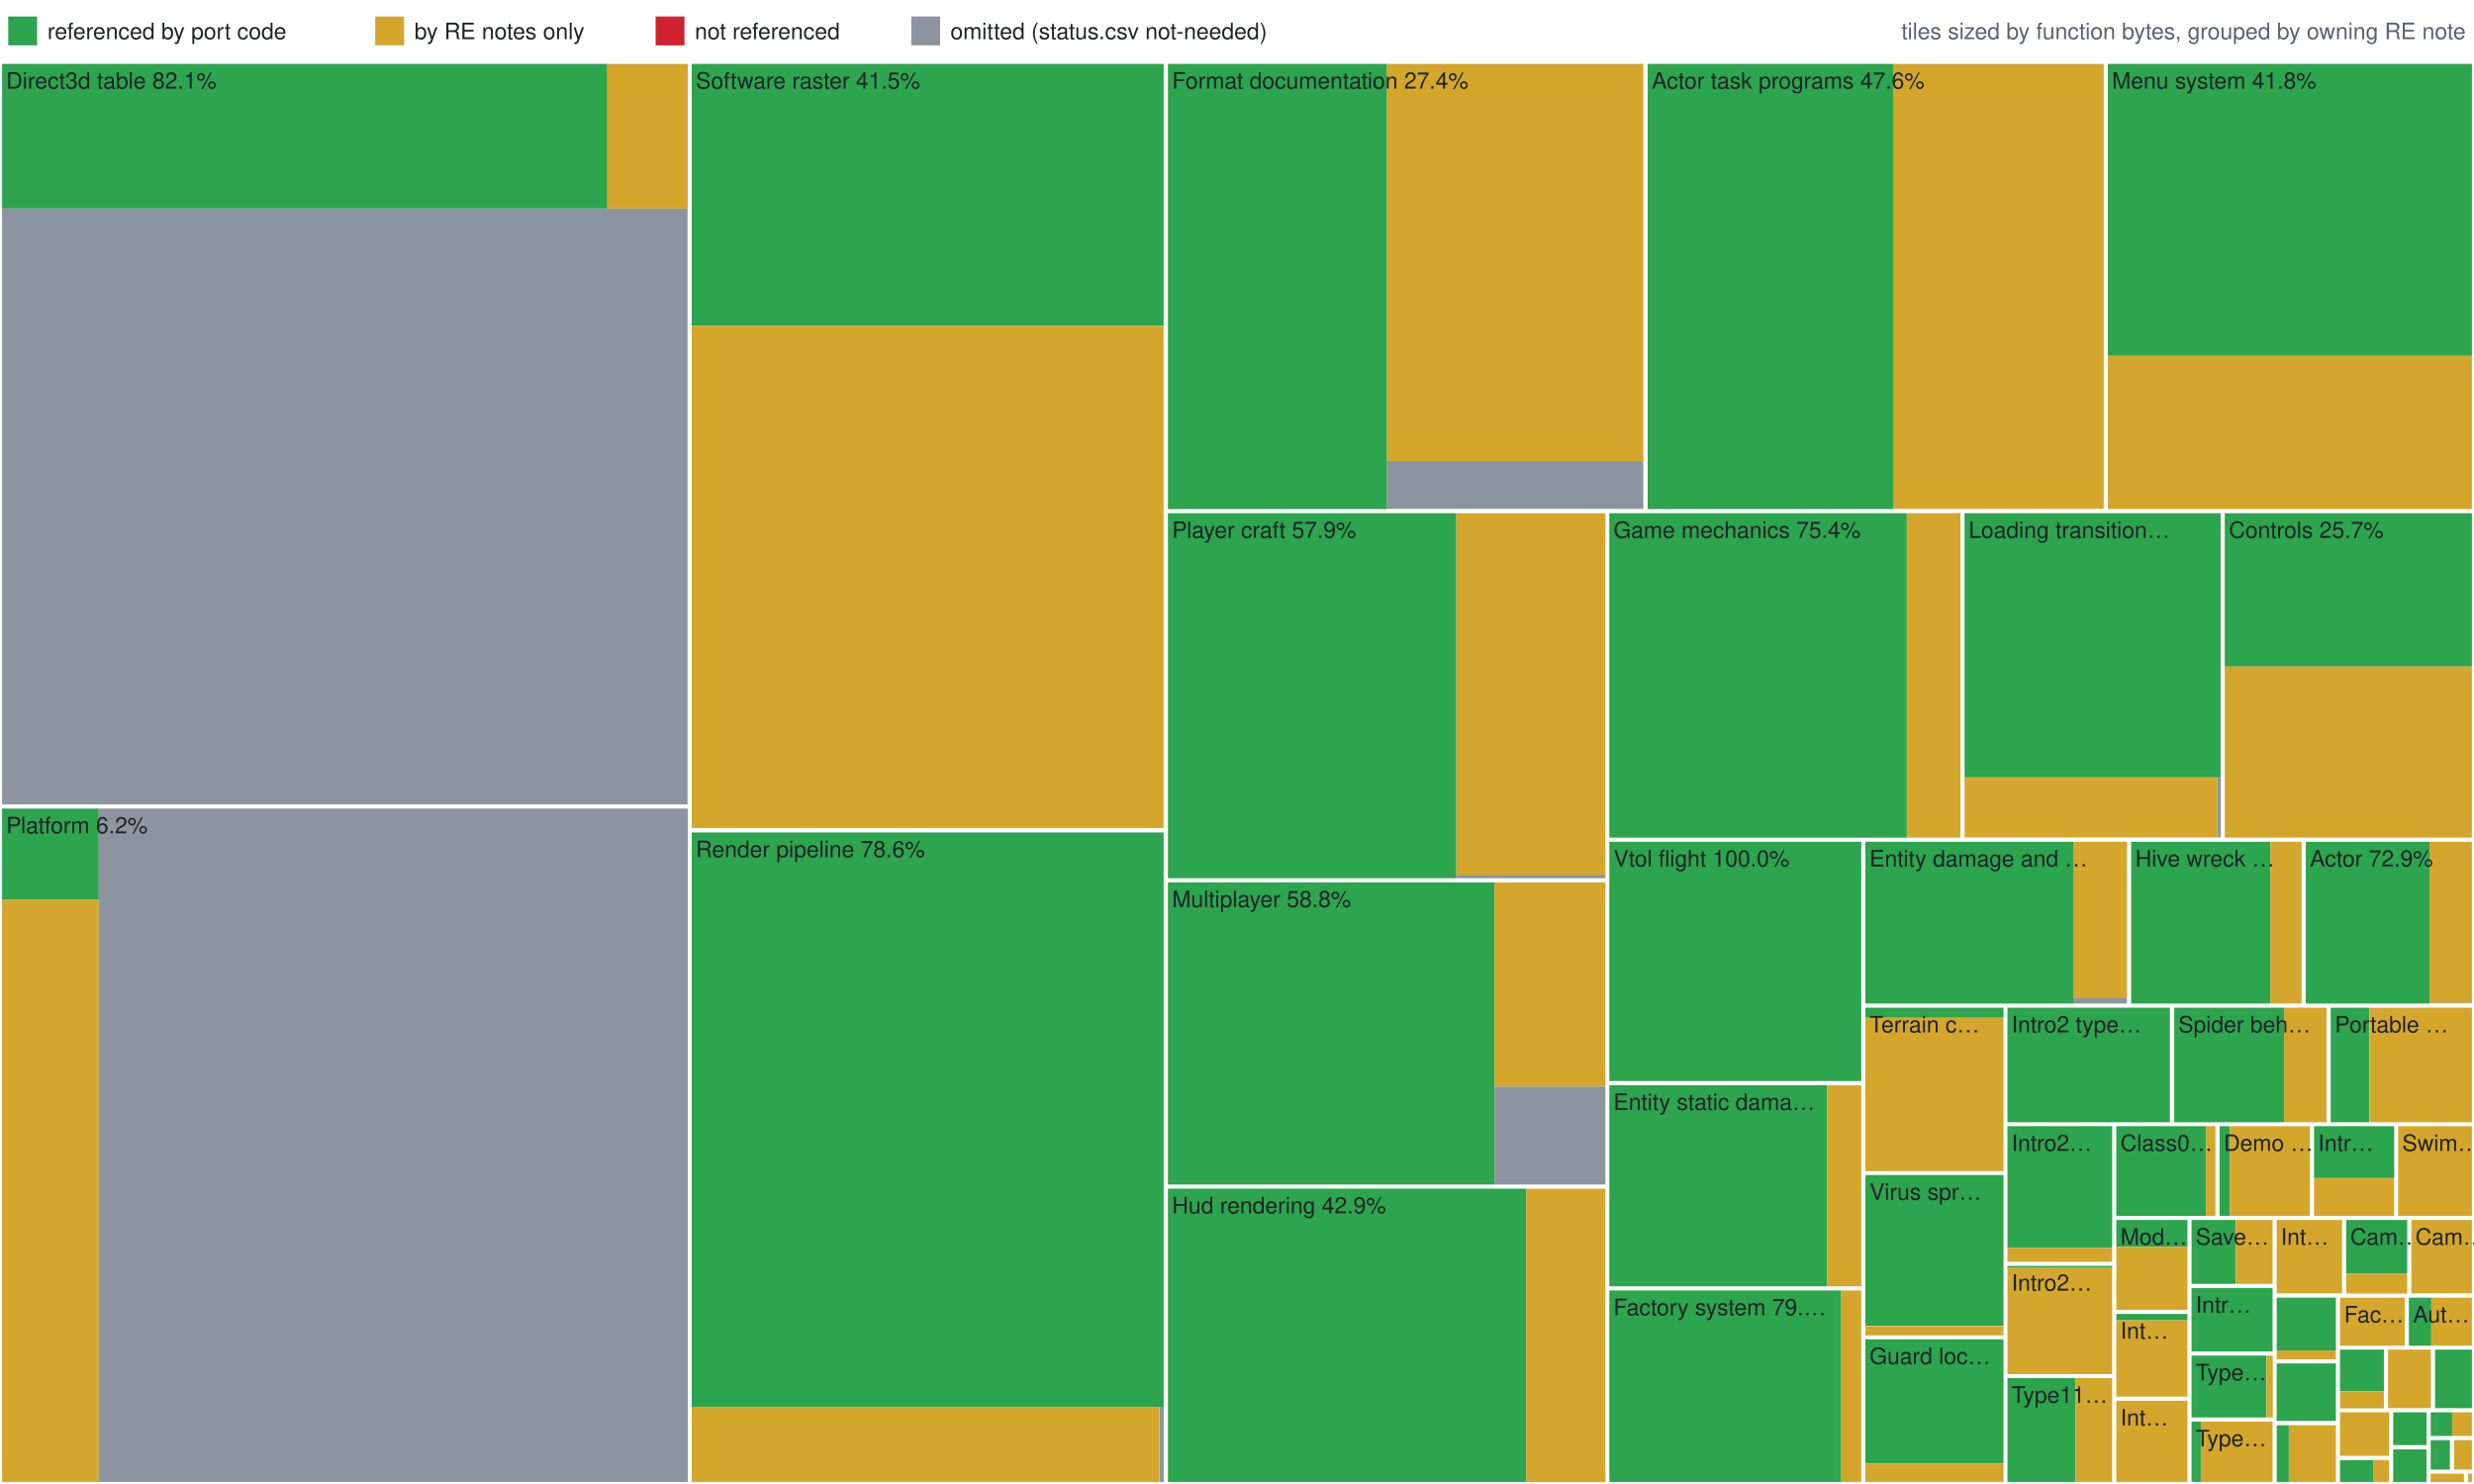
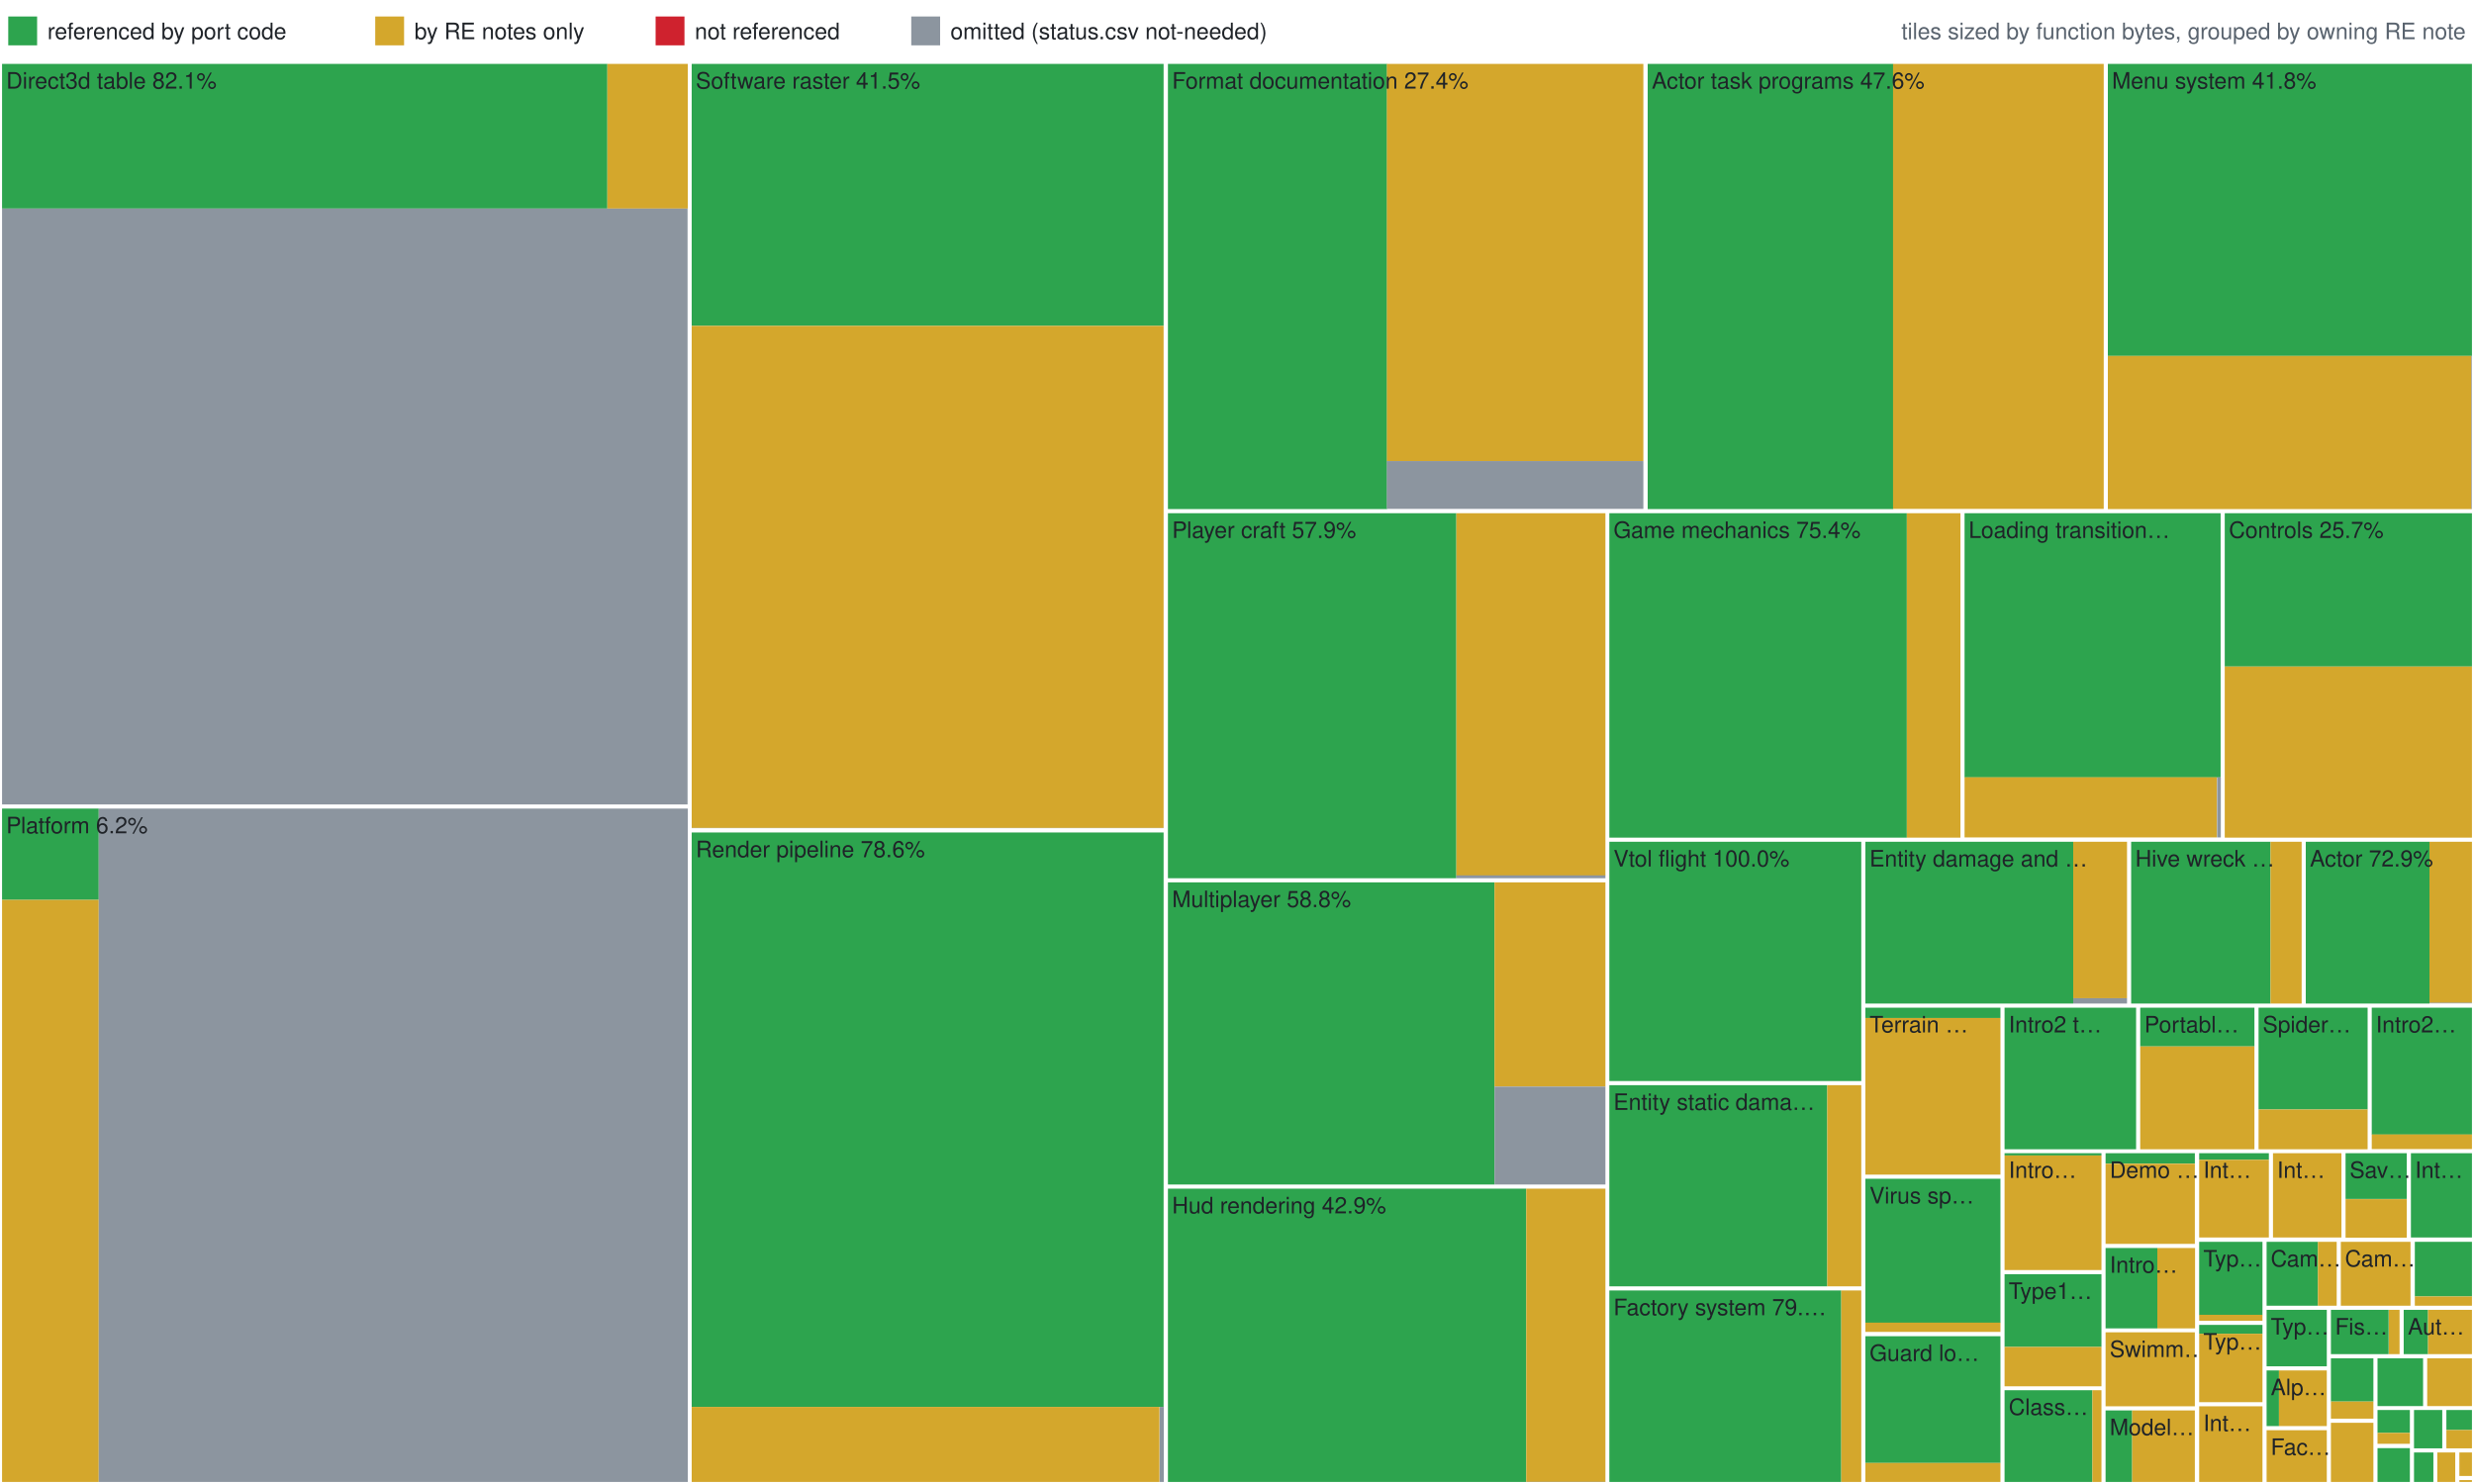
<svg xmlns="http://www.w3.org/2000/svg" width="1200" height="720" viewBox="0 0 1200 720" font-family="Segoe UI, Helvetica, Arial, sans-serif" font-size="11">
  <rect width="1200" height="720" fill="#ffffff" />
  <rect x="4" y="8" width="14" height="14" fill="#2da44e" />
  <text x="23" y="19" fill="#1f2328">referenced by port code</text>
  <rect x="182" y="8" width="14" height="14" fill="#d4a72c" />
  <text x="201" y="19" fill="#1f2328">by RE notes only</text>
  <rect x="318" y="8" width="14" height="14" fill="#cf222e" />
  <text x="337" y="19" fill="#1f2328">not referenced</text>
  <rect x="442" y="8" width="14" height="14" fill="#8c959f" />
  <text x="461" y="19" fill="#1f2328">omitted (status.csv not-needed)</text>
  <text x="1196" y="19" fill="#59636e" text-anchor="end">tiles sized by function bytes, grouped by owning RE note</text>
  <g>
    <rect x="1" y="31" width="293.6" height="70.2" fill="#2da44e" />
    <rect x="294.6" y="31" width="39" height="70.2" fill="#d4a72c" />
    <rect x="1" y="101.2" width="332.5" height="289.1" fill="#8c959f" />
    <text x="3" y="43" fill="#1f2328">Direct3d table 82.1%</text>
  </g>
  <g>
    <rect x="1" y="392.3" width="46.9" height="44.3" fill="#2da44e" />
    <rect x="1" y="436.6" width="46.9" height="282.4" fill="#d4a72c" />
    <rect x="47.9" y="392.3" width="285.7" height="326.7" fill="#8c959f" />
    <text x="3" y="404.3" fill="#1f2328">Platform 6.2%</text>
  </g>
  <g>
    <rect x="335.5" y="31" width="228.9" height="127.1" fill="#2da44e" />
    <rect x="335.5" y="158.1" width="228.9" height="243.6" fill="#d4a72c" />
    <rect x="335.5" y="401.7" width="228.9" height="0.1" fill="#8c959f" />
    <text x="337.5" y="43" fill="#1f2328">Software raster 41.5%</text>
  </g>
  <g>
    <rect x="335.5" y="403.9" width="228.9" height="278.7" fill="#2da44e" />
    <rect x="335.5" y="682.6" width="226.9" height="36.4" fill="#d4a72c" />
    <rect x="562.5" y="682.6" width="2" height="36.4" fill="#8c959f" />
    <text x="337.5" y="415.9" fill="#1f2328">Render pipeline 78.6%</text>
  </g>
  <g>
    <rect x="566.5" y="31" width="106.3" height="216" fill="#2da44e" />
    <rect x="672.7" y="31" width="124.4" height="192.7" fill="#d4a72c" />
    <rect x="672.7" y="223.7" width="124.4" height="23.2" fill="#8c959f" />
    <text x="568.5" y="43" fill="#1f2328">Format documentation 27.4%</text>
  </g>
  <g>
    <rect x="799.2" y="31" width="119.1" height="216" fill="#2da44e" />
    <rect x="918.2" y="31" width="102.2" height="215.9" fill="#d4a72c" />
    <rect x="918.2" y="246.9" width="102.2" height="0" fill="#8c959f" />
    <text x="801.2" y="43" fill="#1f2328">Actor task programs 47.6%</text>
  </g>
  <g>
    <rect x="1022.4" y="31" width="176.6" height="141.7" fill="#2da44e" />
    <rect x="1022.4" y="172.7" width="176.3" height="74.3" fill="#d4a72c" />
    <rect x="1198.7" y="172.7" width="0.3" height="74.3" fill="#8c959f" />
    <text x="1024.4" y="43" fill="#1f2328">Menu system 41.8%</text>
  </g>
  <g>
    <rect x="566.5" y="249" width="139.9" height="177.1" fill="#2da44e" />
    <rect x="706.4" y="249" width="72.3" height="175.8" fill="#d4a72c" />
    <rect x="706.4" y="424.7" width="72.3" height="1.4" fill="#8c959f" />
    <text x="568.5" y="261" fill="#1f2328">Player craft 57.9%</text>
  </g>
  <g>
    <rect x="566.5" y="428.1" width="158.4" height="146.6" fill="#2da44e" />
    <rect x="724.9" y="428.1" width="53.8" height="99.1" fill="#d4a72c" />
    <rect x="724.9" y="527.2" width="53.8" height="47.5" fill="#8c959f" />
    <text x="568.5" y="440.1" fill="#1f2328">Multiplayer 58.8%</text>
  </g>
  <g>
    <rect x="566.5" y="576.7" width="173.8" height="142.3" fill="#2da44e" />
    <rect x="740.3" y="576.7" width="38.4" height="142.3" fill="#d4a72c" />
    <rect x="740.3" y="718.9" width="38.4" height="0.1" fill="#8c959f" />
    <text x="568.5" y="588.7" fill="#1f2328">Hud rendering 42.9%</text>
  </g>
  <g>
    <rect x="780.6" y="249" width="144.3" height="157.4" fill="#2da44e" />
    <rect x="924.9" y="249" width="26" height="157.4" fill="#d4a72c" />
    <text x="782.6" y="261" fill="#1f2328">Game mechanics 75.4%</text>
  </g>
  <g>
    <rect x="952.9" y="249" width="124.2" height="128.2" fill="#2da44e" />
    <rect x="952.9" y="377.1" width="122.4" height="29.2" fill="#d4a72c" />
    <rect x="1075.4" y="377.1" width="1.8" height="29.2" fill="#8c959f" />
    <text x="954.9" y="261" fill="#1f2328">Loading transition…</text>
  </g>
  <g>
    <rect x="1079.1" y="249" width="119.9" height="74.4" fill="#2da44e" />
    <rect x="1079.1" y="323.4" width="119.9" height="83" fill="#d4a72c" />
    <text x="1081.1" y="261" fill="#1f2328">Controls 25.7%</text>
  </g>
  <g>
    <rect x="780.6" y="408.4" width="122.2" height="116.1" fill="#2da44e" />
    <text x="782.6" y="420.4" fill="#1f2328">Vtol flight 100.0%</text>
  </g>
  <g>
    <rect x="780.6" y="526.5" width="105.7" height="97.6" fill="#2da44e" />
    <rect x="886.3" y="526.5" width="16.5" height="97.6" fill="#d4a72c" />
    <text x="782.6" y="538.5" fill="#1f2328">Entity static dama…</text>
  </g>
  <g>
    <rect x="780.6" y="626.1" width="112.5" height="92.9" fill="#2da44e" />
    <rect x="893.1" y="626.1" width="9.7" height="92.9" fill="#d4a72c" />
    <text x="782.6" y="638.1" fill="#1f2328">Factory system 79.…</text>
  </g>
  <g>
    <rect x="904.8" y="408.4" width="100.8" height="78.5" fill="#2da44e" />
    <rect x="1005.6" y="408.4" width="26.1" height="75.9" fill="#d4a72c" />
    <rect x="1005.6" y="484.3" width="26.1" height="2.6" fill="#8c959f" />
    <text x="906.8" y="420.4" fill="#1f2328">Entity damage and …</text>
  </g>
  <g>
    <rect x="1033.7" y="408.4" width="67.6" height="78.5" fill="#2da44e" />
    <rect x="1101.3" y="408.4" width="15.1" height="78.5" fill="#d4a72c" />
    <text x="1035.7" y="420.4" fill="#1f2328">Hive wreck …</text>
  </g>
  <g>
    <rect x="1118.4" y="408.4" width="60" height="78.5" fill="#2da44e" />
    <rect x="1178.4" y="408.4" width="20.6" height="78.2" fill="#d4a72c" />
    <rect x="1178.4" y="486.5" width="20.6" height="0.3" fill="#8c959f" />
    <text x="1120.4" y="420.4" fill="#1f2328">Actor 72.9%</text>
  </g>
  <g>
-     <rect x="904.8" y="488.9" width="67" height="4.9" fill="#2da44e" />
-     <rect x="904.8" y="493.8" width="67" height="74.4" fill="#d4a72c" />
-     <text x="906.8" y="500.9" fill="#1f2328">Terrain c…</text>
-   </g>
-   <g>
-     <rect x="904.8" y="570.1" width="67" height="73.2" fill="#2da44e" />
-     <rect x="904.8" y="643.4" width="67" height="4.5" fill="#d4a72c" />
-     <text x="906.8" y="582.1" fill="#1f2328">Virus spr…</text>
-   </g>
-   <g>
-     <rect x="904.8" y="649.8" width="67" height="60.1" fill="#2da44e" />
-     <rect x="904.8" y="710" width="67" height="9" fill="#d4a72c" />
-     <text x="906.8" y="661.8" fill="#1f2328">Guard loc…</text>
-   </g>
-   <g>
-     <rect x="973.7" y="488.9" width="78.8" height="55.6" fill="#2da44e" />
-     <text x="975.7" y="500.9" fill="#1f2328">Intro2 type…</text>
-   </g>
-   <g>
-     <rect x="1054.6" y="488.9" width="53.4" height="55.6" fill="#2da44e" />
-     <rect x="1107.9" y="488.9" width="20.6" height="55.6" fill="#d4a72c" />
-     <text x="1056.6" y="500.9" fill="#1f2328">Spider beh…</text>
-   </g>
-   <g>
-     <rect x="1130.5" y="488.9" width="18.7" height="55.6" fill="#2da44e" />
-     <rect x="1149.3" y="488.9" width="49.7" height="55.6" fill="#d4a72c" />
-     <text x="1132.5" y="500.9" fill="#1f2328">Portable …</text>
-   </g>
-   <g>
-     <rect x="973.7" y="546.4" width="50.8" height="58.9" fill="#2da44e" />
-     <rect x="973.7" y="605.4" width="50.8" height="6.8" fill="#d4a72c" />
-     <text x="975.7" y="558.4" fill="#1f2328">Intro2…</text>
-   </g>
-   <g>
-     <rect x="973.7" y="614.2" width="50.8" height="1" fill="#2da44e" />
-     <rect x="973.7" y="615.2" width="50.8" height="51.5" fill="#d4a72c" />
-     <text x="975.7" y="626.2" fill="#1f2328">Intro2…</text>
-   </g>
-   <g>
-     <rect x="973.7" y="668.6" width="33" height="50.4" fill="#2da44e" />
-     <rect x="1006.7" y="668.6" width="17.8" height="50.4" fill="#d4a72c" />
-     <text x="975.7" y="680.6" fill="#1f2328">Type11…</text>
-   </g>
-   <g>
-     <rect x="1026.5" y="546.4" width="43.6" height="43.5" fill="#2da44e" />
-     <rect x="1070.1" y="546.4" width="4.5" height="43.5" fill="#d4a72c" />
-     <text x="1028.5" y="558.4" fill="#1f2328">Class0…</text>
-   </g>
-   <g>
-     <rect x="1076.6" y="546.4" width="5" height="43.5" fill="#2da44e" />
-     <rect x="1081.6" y="546.4" width="38.8" height="43.5" fill="#d4a72c" />
-     <text x="1078.6" y="558.4" fill="#1f2328">Demo …</text>
-   </g>
-   <g>
-     <rect x="1122.4" y="546.4" width="38.9" height="25.2" fill="#2da44e" />
-     <rect x="1122.4" y="571.6" width="38.9" height="18.3" fill="#d4a72c" />
-     <text x="1124.4" y="558.4" fill="#1f2328">Intr…</text>
-   </g>
-   <g>
-     <rect x="1163.2" y="546.4" width="35.8" height="43.5" fill="#d4a72c" />
-     <text x="1165.2" y="558.4" fill="#1f2328">Swim…</text>
-   </g>
-   <g>
-     <rect x="1026.5" y="591.9" width="34.5" height="13" fill="#2da44e" />
-     <rect x="1026.5" y="604.9" width="34.5" height="30.6" fill="#d4a72c" />
-     <text x="1028.5" y="603.9" fill="#1f2328">Mod…</text>
-   </g>
-   <g>
-     <rect x="1026.5" y="637.5" width="34.5" height="3.1" fill="#2da44e" />
-     <rect x="1026.5" y="640.6" width="34.5" height="37" fill="#d4a72c" />
-     <text x="1028.5" y="649.5" fill="#1f2328">Int…</text>
-   </g>
-   <g>
-     <rect x="1026.5" y="679.6" width="34.5" height="39.4" fill="#d4a72c" />
-     <text x="1028.5" y="691.6" fill="#1f2328">Int…</text>
-   </g>
-   <g>
-     <rect x="1063" y="591.9" width="21.3" height="31" fill="#2da44e" />
-     <rect x="1084.4" y="591.9" width="17.9" height="31" fill="#d4a72c" />
-     <text x="1065" y="603.9" fill="#1f2328">Save…</text>
-   </g>
-   <g>
-     <rect x="1063" y="624.9" width="39.3" height="30.8" fill="#2da44e" />
-     <text x="1065" y="636.9" fill="#1f2328">Intr…</text>
-   </g>
-   <g>
-     <rect x="1063" y="657.7" width="36.3" height="30" fill="#2da44e" />
-     <rect x="1099.4" y="657.7" width="3" height="30" fill="#d4a72c" />
-     <text x="1065" y="669.7" fill="#1f2328">Type…</text>
-   </g>
-   <g>
-     <rect x="1063" y="689.7" width="4.5" height="29.3" fill="#2da44e" />
-     <rect x="1067.5" y="689.7" width="34.8" height="29.3" fill="#d4a72c" />
-     <text x="1065" y="701.7" fill="#1f2328">Type…</text>
-   </g>
-   <g>
-     <rect x="1104.3" y="591.9" width="31.7" height="35.6" fill="#d4a72c" />
-     <text x="1106.3" y="603.9" fill="#1f2328">Int…</text>
-   </g>
-   <g>
-     <rect x="1138" y="591.9" width="29.6" height="26.1" fill="#2da44e" />
-     <rect x="1138" y="618" width="29.6" height="9.6" fill="#d4a72c" />
-     <text x="1140" y="603.9" fill="#1f2328">Cam…</text>
-   </g>
-   <g>
-     <rect x="1169.6" y="591.9" width="29.4" height="35.6" fill="#d4a72c" />
-     <text x="1171.6" y="603.9" fill="#1f2328">Cam…</text>
-   </g>
-   <g>
-     <rect x="1104.3" y="629.6" width="28.7" height="25.6" fill="#2da44e" />
-     <rect x="1104.3" y="655.2" width="28.7" height="4.3" fill="#d4a72c" />
-   </g>
-   <g>
-     <rect x="1104.3" y="661.5" width="28.7" height="27.9" fill="#2da44e" />
-   </g>
-   <g>
-     <rect x="1104.3" y="691.5" width="5.9" height="27.5" fill="#2da44e" />
-     <rect x="1110.2" y="691.5" width="22.8" height="27.5" fill="#d4a72c" />
-   </g>
-   <g>
-     <rect x="1135" y="629.6" width="31.4" height="23.3" fill="#d4a72c" />
-     <text x="1137" y="641.6" fill="#1f2328">Fac…</text>
-   </g>
-   <g>
-     <rect x="1168.4" y="629.6" width="10.9" height="23.3" fill="#2da44e" />
-     <rect x="1179.3" y="629.6" width="19.7" height="23.3" fill="#d4a72c" />
-     <text x="1170.4" y="641.6" fill="#1f2328">Aut…</text>
-   </g>
-   <g>
-     <rect x="1135" y="654.8" width="21.3" height="20.3" fill="#2da44e" />
-     <rect x="1135" y="675.2" width="21.3" height="8.1" fill="#d4a72c" />
-   </g>
-   <g>
-     <rect x="1158.3" y="654.8" width="20.8" height="28.4" fill="#d4a72c" />
-   </g>
-   <g>
-     <rect x="1181.1" y="654.8" width="17.9" height="28.4" fill="#2da44e" />
-   </g>
-   <g>
-     <rect x="1135" y="685.2" width="23.8" height="21.1" fill="#d4a72c" />
-   </g>
-   <g>
-     <rect x="1135" y="708.4" width="16.1" height="10.6" fill="#2da44e" />
-     <rect x="1151.1" y="708.4" width="7.7" height="10.6" fill="#d4a72c" />
-   </g>
-   <g>
-     <rect x="1160.8" y="685.2" width="16.2" height="15.9" fill="#2da44e" />
-   </g>
-   <g>
-     <rect x="1160.8" y="703.2" width="16.2" height="15.8" fill="#2da44e" />
-   </g>
-   <g>
-     <rect x="1179" y="685.2" width="10.4" height="11.5" fill="#2da44e" />
-     <rect x="1189.4" y="685.2" width="9.6" height="11.5" fill="#d4a72c" />
-   </g>
-   <g>
-     <rect x="1179" y="698.7" width="9.3" height="14.3" fill="#2da44e" />
-   </g>
-   <g>
-     <rect x="1190.3" y="698.7" width="8.7" height="14.3" fill="#d4a72c" />
-   </g>
-   <g>
-     <rect x="1179" y="715" width="16.1" height="4" fill="#d4a72c" />
-   </g>
-   <g>
-     <rect x="1197.1" y="715" width="1.9" height="4" fill="#d4a72c" />
+     <rect x="904.8" y="488.9" width="65.5" height="5" fill="#2da44e" />
+     <rect x="904.8" y="493.9" width="65.5" height="76" fill="#d4a72c" />
+     <text x="906.8" y="500.9" fill="#1f2328">Terrain …</text>
+   </g>
+   <g>
+     <rect x="904.8" y="571.9" width="65.5" height="69.9" fill="#2da44e" />
+     <rect x="904.8" y="641.7" width="65.5" height="4.5" fill="#d4a72c" />
+     <text x="906.8" y="583.9" fill="#1f2328">Virus sp…</text>
+   </g>
+   <g>
+     <rect x="904.8" y="648.3" width="65.5" height="61.5" fill="#2da44e" />
+     <rect x="904.8" y="709.8" width="65.5" height="9.2" fill="#d4a72c" />
+     <text x="906.8" y="660.3" fill="#1f2328">Guard lo…</text>
+   </g>
+   <g>
+     <rect x="972.3" y="488.9" width="63.8" height="68.7" fill="#2da44e" />
+     <text x="974.3" y="500.9" fill="#1f2328">Intro2 t…</text>
+   </g>
+   <g>
+     <rect x="1038.1" y="488.9" width="55.4" height="18.8" fill="#2da44e" />
+     <rect x="1038.1" y="507.7" width="55.4" height="49.9" fill="#d4a72c" />
+     <text x="1040.1" y="500.9" fill="#1f2328">Portabl…</text>
+   </g>
+   <g>
+     <rect x="1095.5" y="488.9" width="52.9" height="49.4" fill="#2da44e" />
+     <rect x="1095.5" y="538.3" width="52.9" height="19.3" fill="#d4a72c" />
+     <text x="1097.5" y="500.9" fill="#1f2328">Spider…</text>
+   </g>
+   <g>
+     <rect x="1150.4" y="488.9" width="48.6" height="61.6" fill="#2da44e" />
+     <rect x="1150.4" y="550.4" width="48.6" height="7.1" fill="#d4a72c" />
+     <text x="1152.4" y="500.9" fill="#1f2328">Intro2…</text>
+   </g>
+   <g>
+     <rect x="972.3" y="559.5" width="47" height="1.1" fill="#2da44e" />
+     <rect x="972.3" y="560.6" width="47" height="55.6" fill="#d4a72c" />
+     <text x="974.3" y="571.5" fill="#1f2328">Intro…</text>
+   </g>
+   <g>
+     <rect x="972.3" y="618.2" width="47" height="35.3" fill="#2da44e" />
+     <rect x="972.3" y="653.5" width="47" height="19.1" fill="#d4a72c" />
+     <text x="974.3" y="630.2" fill="#1f2328">Type1…</text>
+   </g>
+   <g>
+     <rect x="972.3" y="674.5" width="42.6" height="44.5" fill="#2da44e" />
+     <rect x="1014.9" y="674.5" width="4.4" height="44.5" fill="#d4a72c" />
+     <text x="974.3" y="686.5" fill="#1f2328">Class…</text>
+   </g>
+   <g>
+     <rect x="1021.3" y="559.5" width="43.3" height="5" fill="#2da44e" />
+     <rect x="1021.3" y="564.6" width="43.3" height="38.9" fill="#d4a72c" />
+     <text x="1023.3" y="571.5" fill="#1f2328">Demo …</text>
+   </g>
+   <g>
+     <rect x="1021.3" y="605.5" width="25.1" height="39" fill="#2da44e" />
+     <rect x="1046.4" y="605.5" width="18.3" height="39" fill="#d4a72c" />
+     <text x="1023.3" y="617.5" fill="#1f2328">Intro…</text>
+   </g>
+   <g>
+     <rect x="1021.3" y="646.4" width="43.3" height="35.9" fill="#d4a72c" />
+     <text x="1023.3" y="658.4" fill="#1f2328">Swimm…</text>
+   </g>
+   <g>
+     <rect x="1021.3" y="684.3" width="12.9" height="34.7" fill="#2da44e" />
+     <rect x="1034.2" y="684.3" width="30.4" height="34.7" fill="#d4a72c" />
+     <text x="1023.3" y="696.3" fill="#1f2328">Model…</text>
+   </g>
+   <g>
+     <rect x="1066.7" y="559.5" width="33.8" height="3.2" fill="#2da44e" />
+     <rect x="1066.7" y="562.7" width="33.8" height="37.7" fill="#d4a72c" />
+     <text x="1068.7" y="571.5" fill="#1f2328">Int…</text>
+   </g>
+   <g>
+     <rect x="1102.5" y="559.5" width="33.2" height="40.9" fill="#d4a72c" />
+     <text x="1104.5" y="571.5" fill="#1f2328">Int…</text>
+   </g>
+   <g>
+     <rect x="1137.7" y="559.5" width="29.7" height="22.2" fill="#2da44e" />
+     <rect x="1137.7" y="581.8" width="29.7" height="18.7" fill="#d4a72c" />
+     <text x="1139.7" y="571.5" fill="#1f2328">Sav…</text>
+   </g>
+   <g>
+     <rect x="1169.4" y="559.5" width="29.6" height="40.9" fill="#2da44e" />
+     <text x="1171.4" y="571.5" fill="#1f2328">Int…</text>
+   </g>
+   <g>
+     <rect x="1066.7" y="602.5" width="30.7" height="35.5" fill="#2da44e" />
+     <rect x="1066.7" y="637.9" width="30.7" height="2.9" fill="#d4a72c" />
+     <text x="1068.7" y="614.5" fill="#1f2328">Typ…</text>
+   </g>
+   <g>
+     <rect x="1066.7" y="642.8" width="30.7" height="4.3" fill="#2da44e" />
+     <rect x="1066.7" y="647.1" width="30.7" height="33.2" fill="#d4a72c" />
+     <text x="1068.7" y="654.8" fill="#1f2328">Typ…</text>
+   </g>
+   <g>
+     <rect x="1066.7" y="682.3" width="30.7" height="36.7" fill="#d4a72c" />
+     <text x="1068.7" y="694.3" fill="#1f2328">Int…</text>
+   </g>
+   <g>
+     <rect x="1099.4" y="602.5" width="24.9" height="31" fill="#2da44e" />
+     <rect x="1124.3" y="602.5" width="9.1" height="31" fill="#d4a72c" />
+     <text x="1101.4" y="614.5" fill="#1f2328">Cam…</text>
+   </g>
+   <g>
+     <rect x="1135.4" y="602.5" width="33.8" height="31" fill="#d4a72c" />
+     <text x="1137.4" y="614.5" fill="#1f2328">Cam…</text>
+   </g>
+   <g>
+     <rect x="1171.3" y="602.5" width="27.7" height="26.5" fill="#2da44e" />
+     <rect x="1171.3" y="629" width="27.7" height="4.5" fill="#d4a72c" />
+   </g>
+   <g>
+     <rect x="1099.4" y="635.5" width="29.2" height="27.4" fill="#2da44e" />
+     <text x="1101.4" y="647.5" fill="#1f2328">Typ…</text>
+   </g>
+   <g>
+     <rect x="1099.4" y="664.9" width="6" height="27" fill="#2da44e" />
+     <rect x="1105.4" y="664.9" width="23.2" height="27" fill="#d4a72c" />
+     <text x="1101.4" y="676.9" fill="#1f2328">Alp…</text>
+   </g>
+   <g>
+     <rect x="1099.4" y="693.9" width="29.2" height="25.1" fill="#d4a72c" />
+     <text x="1101.4" y="705.9" fill="#1f2328">Fac…</text>
+   </g>
+   <g>
+     <rect x="1130.6" y="635.5" width="28" height="21.5" fill="#2da44e" />
+     <rect x="1158.7" y="635.5" width="5.2" height="21.5" fill="#d4a72c" />
+     <text x="1132.6" y="647.5" fill="#1f2328">Fis…</text>
+   </g>
+   <g>
+     <rect x="1165.9" y="635.5" width="11.8" height="21.5" fill="#2da44e" />
+     <rect x="1177.7" y="635.5" width="21.3" height="21.5" fill="#d4a72c" />
+     <text x="1167.9" y="647.5" fill="#1f2328">Aut…</text>
+   </g>
+   <g>
+     <rect x="1130.6" y="659" width="20.6" height="21" fill="#2da44e" />
+     <rect x="1130.6" y="680" width="20.6" height="8.3" fill="#d4a72c" />
+   </g>
+   <g>
+     <rect x="1130.6" y="690.3" width="20.6" height="28.7" fill="#d4a72c" />
+   </g>
+   <g>
+     <rect x="1153.2" y="659" width="22.1" height="23.2" fill="#2da44e" />
+   </g>
+   <g>
+     <rect x="1177.3" y="659" width="21.7" height="23.2" fill="#d4a72c" />
+   </g>
+   <g>
+     <rect x="1153.2" y="684.1" width="15.7" height="11.1" fill="#2da44e" />
+     <rect x="1153.2" y="695.2" width="15.7" height="5.3" fill="#d4a72c" />
+   </g>
+   <g>
+     <rect x="1153.2" y="702.6" width="15.7" height="16.4" fill="#2da44e" />
+   </g>
+   <g>
+     <rect x="1170.9" y="684.1" width="13.7" height="18.6" fill="#2da44e" />
+   </g>
+   <g>
+     <rect x="1186.6" y="684.1" width="12.4" height="9.7" fill="#2da44e" />
+     <rect x="1186.6" y="693.8" width="12.4" height="8.9" fill="#d4a72c" />
+   </g>
+   <g>
+     <rect x="1170.9" y="704.7" width="9.4" height="14.3" fill="#2da44e" />
+   </g>
+   <g>
+     <rect x="1182.2" y="704.7" width="8.7" height="14.3" fill="#d4a72c" />
+   </g>
+   <g>
+     <rect x="1192.9" y="704.7" width="6.1" height="11.4" fill="#d4a72c" />
+   </g>
+   <g>
+     <rect x="1192.9" y="718.1" width="6.1" height="0.9" fill="#d4a72c" />
  </g>
</svg>
